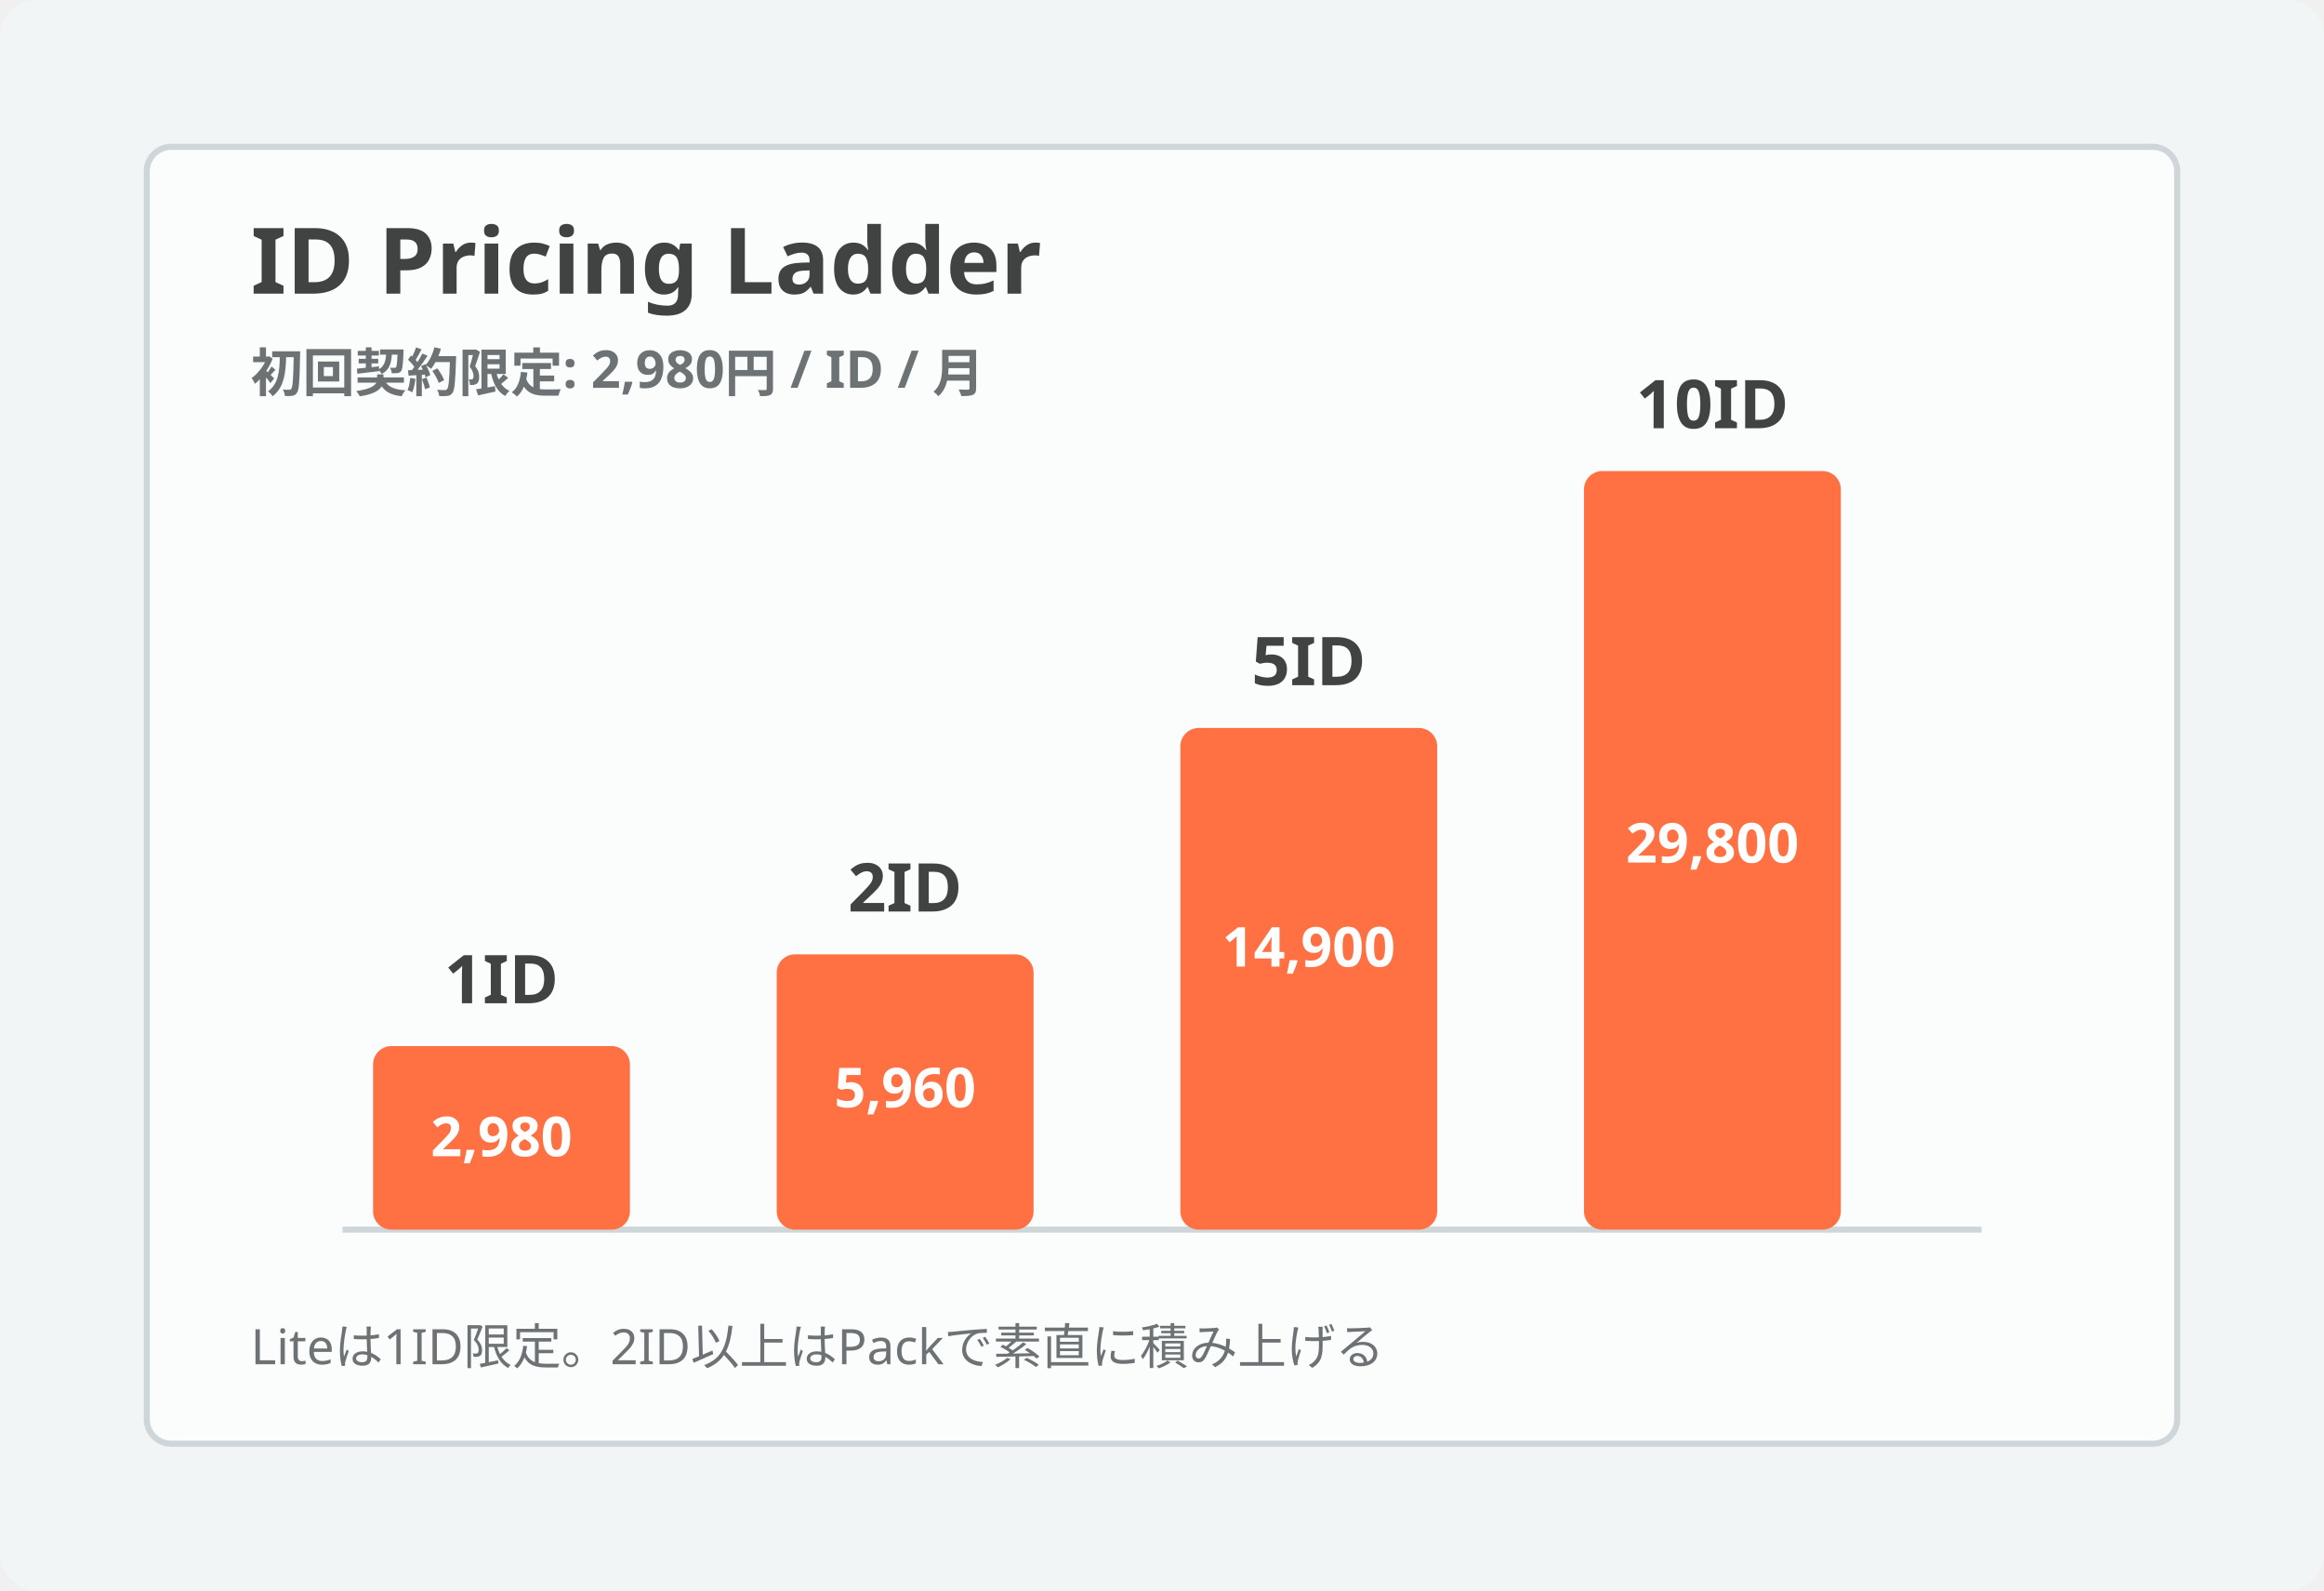
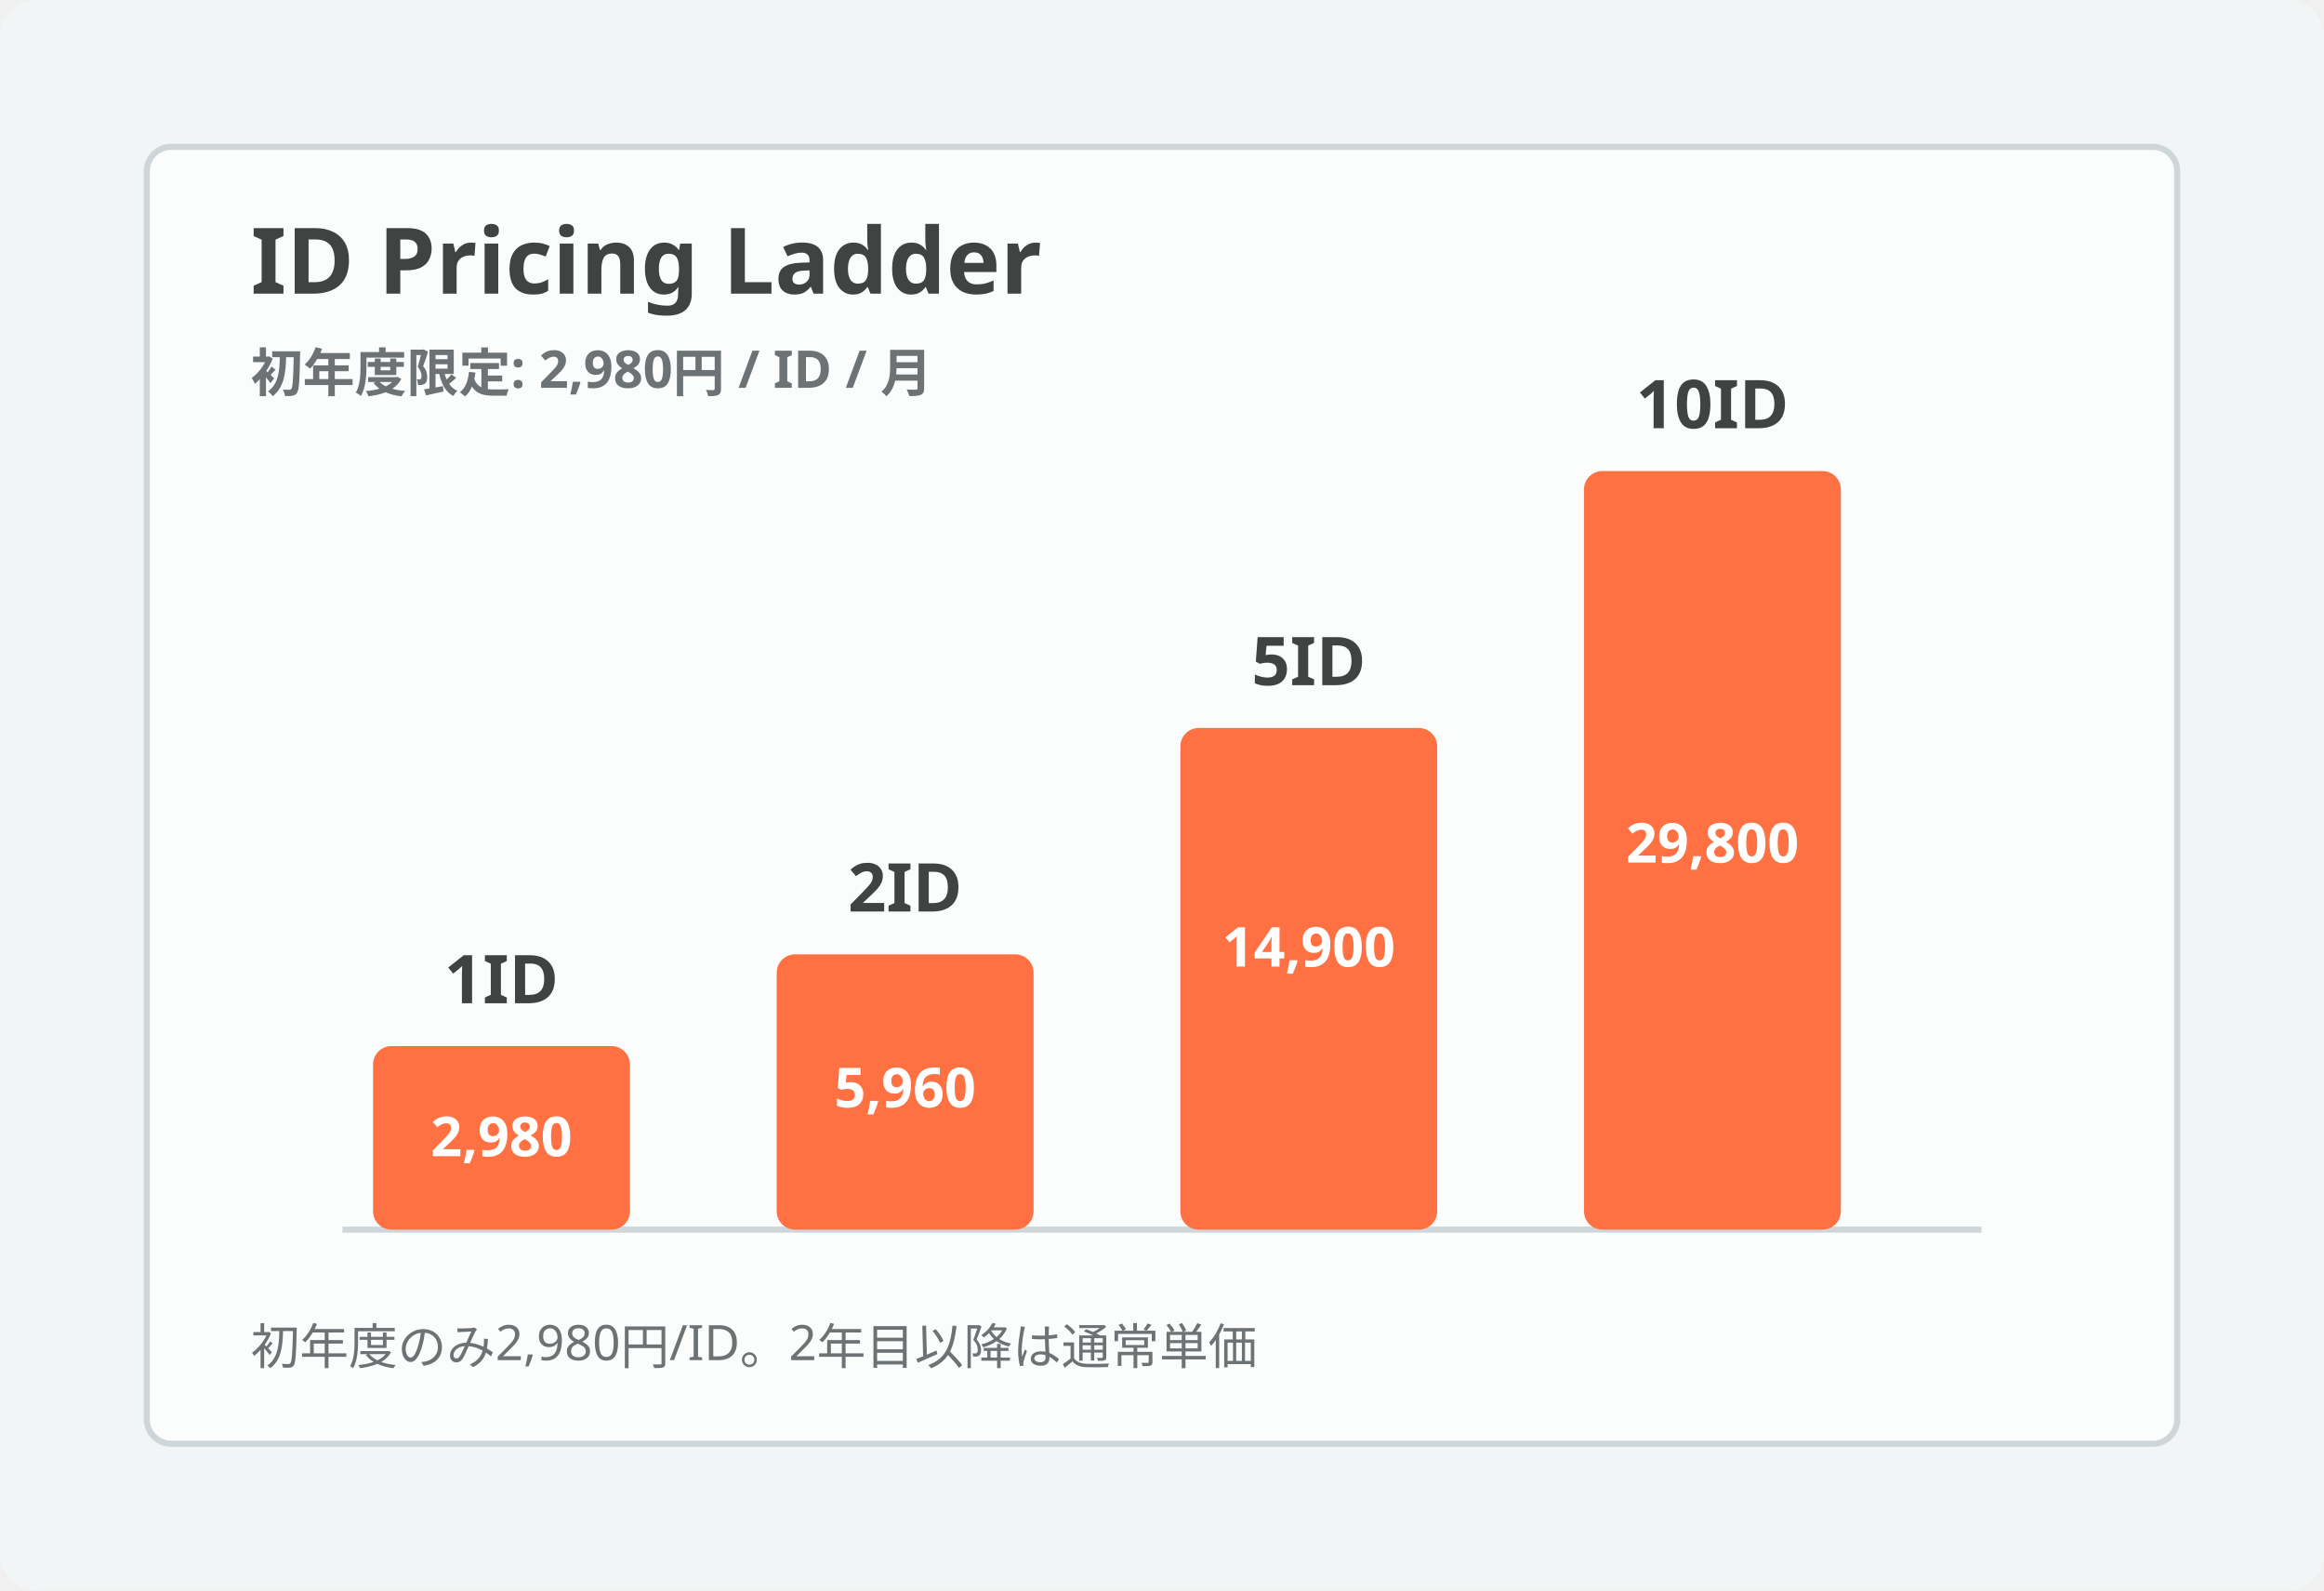
<svg xmlns="http://www.w3.org/2000/svg" viewBox="0 0 760 520" role="img" aria-labelledby="title desc">
  <rect width="760" height="520" rx="12" fill="#f2f5f6" />
  <rect x="48" y="48" width="664" height="424" rx="8" fill="#fbfcfc" stroke="#cfd6d9" stroke-width="2" />
  <text x="82" y="96" fill="#414242" font-family="system-ui, sans-serif" font-size="30" font-weight="850">ID Pricing Ladder</text>
-   <text x="82" y="128" fill="#6d7375" font-family="system-ui, sans-serif" font-size="17" font-weight="700">初回契約限定: 2,980円 / ID / 月</text>
+   <text x="82" y="128" fill="#6d7375" font-family="system-ui, sans-serif" font-size="17" font-weight="700">初年度限定: 2,980円 / ID / 月</text>
  <line x1="112" y1="402" x2="648" y2="402" stroke="#cfd6d9" stroke-width="2" />
  <g fill="#ff7143">
    <rect x="122" y="342" width="84" height="60" rx="6" />
    <rect x="254" y="312" width="84" height="90" rx="6" />
    <rect x="386" y="238" width="84" height="164" rx="6" />
    <rect x="518" y="154" width="84" height="248" rx="6" />
  </g>
  <g fill="#414242" font-family="system-ui, sans-serif" text-anchor="middle" font-weight="850">
    <text x="164" y="328" font-size="22">1ID</text>
    <text x="296" y="298" font-size="22">2ID</text>
    <text x="428" y="224" font-size="22">5ID</text>
    <text x="560" y="140" font-size="22">10ID</text>
  </g>
  <g fill="#fff" font-family="system-ui, sans-serif" text-anchor="middle" font-weight="900">
    <text x="164" y="378" font-size="18">2,980</text>
    <text x="296" y="362" font-size="18">5,960</text>
    <text x="428" y="316" font-size="18">14,900</text>
    <text x="560" y="282" font-size="18">29,800</text>
  </g>
-   <text x="82" y="446" fill="#6d7375" font-family="system-ui, sans-serif" font-size="16">Liteは1ID限定。2ID以上はPackで素直に積み上げる</text>
+   <text x="82" y="446" fill="#6d7375" font-family="system-ui, sans-serif" font-size="16">初年度のみ2,980円/ID。2年目以降は通常単価</text>
</svg>
